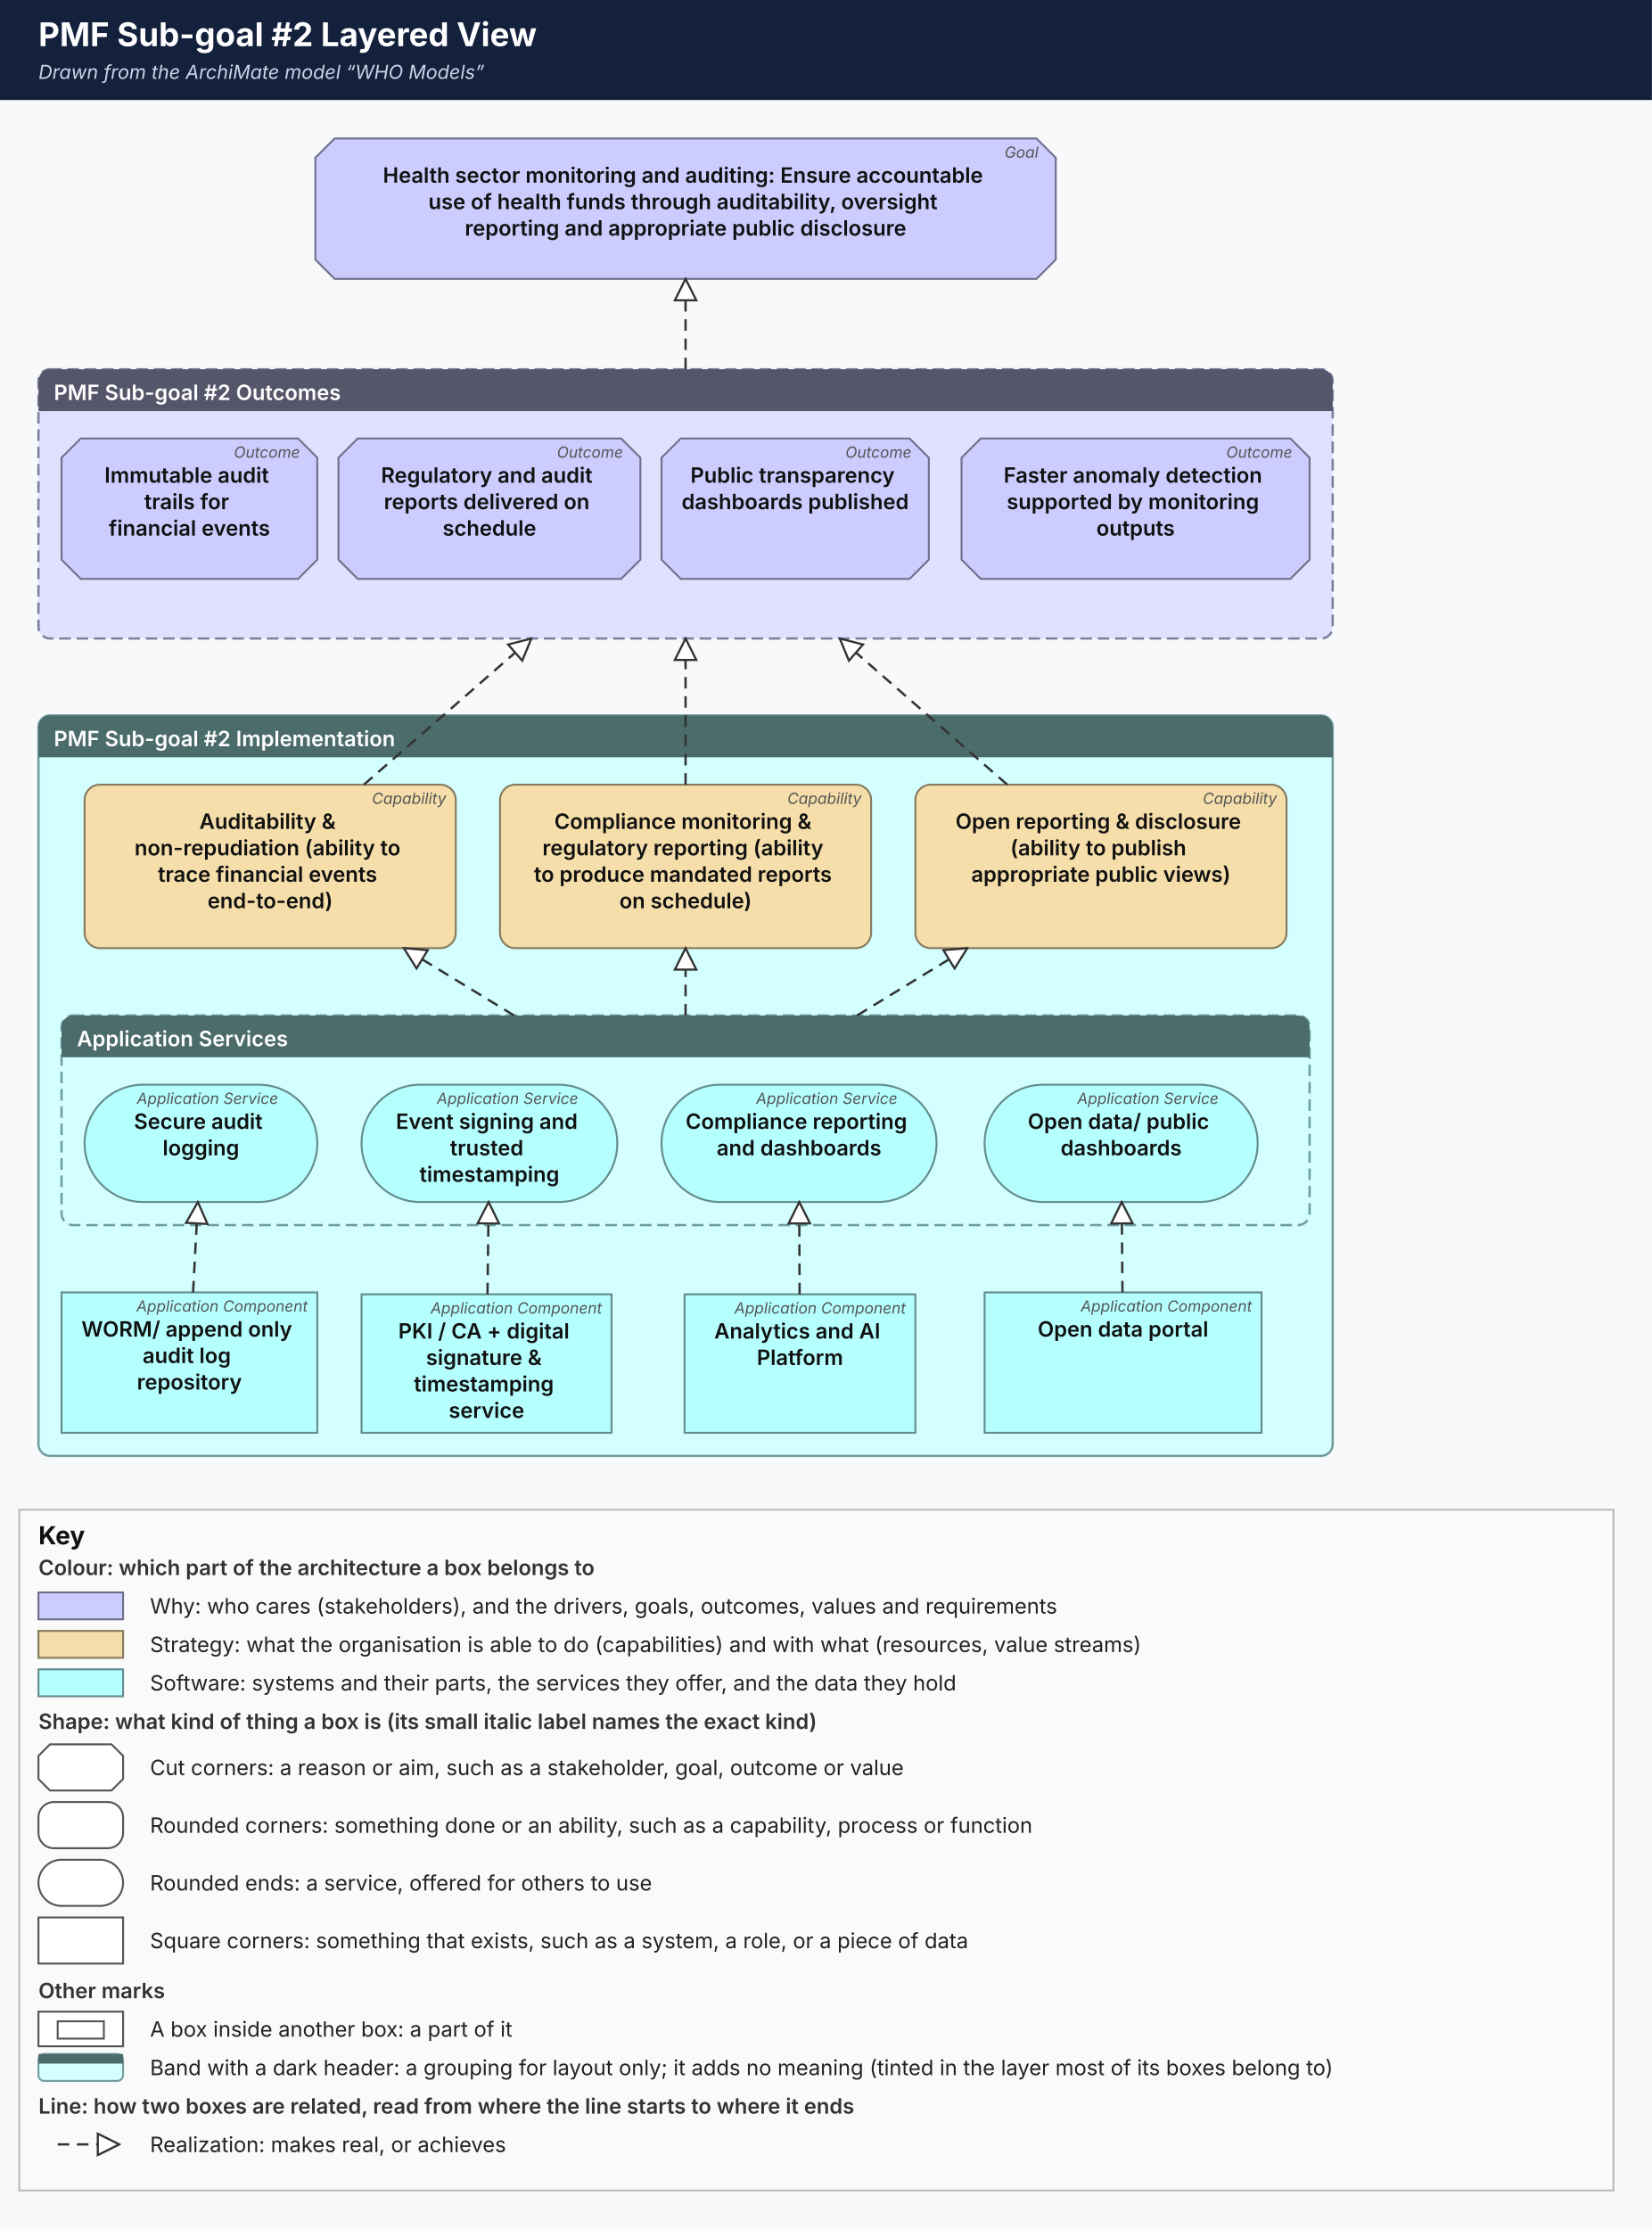
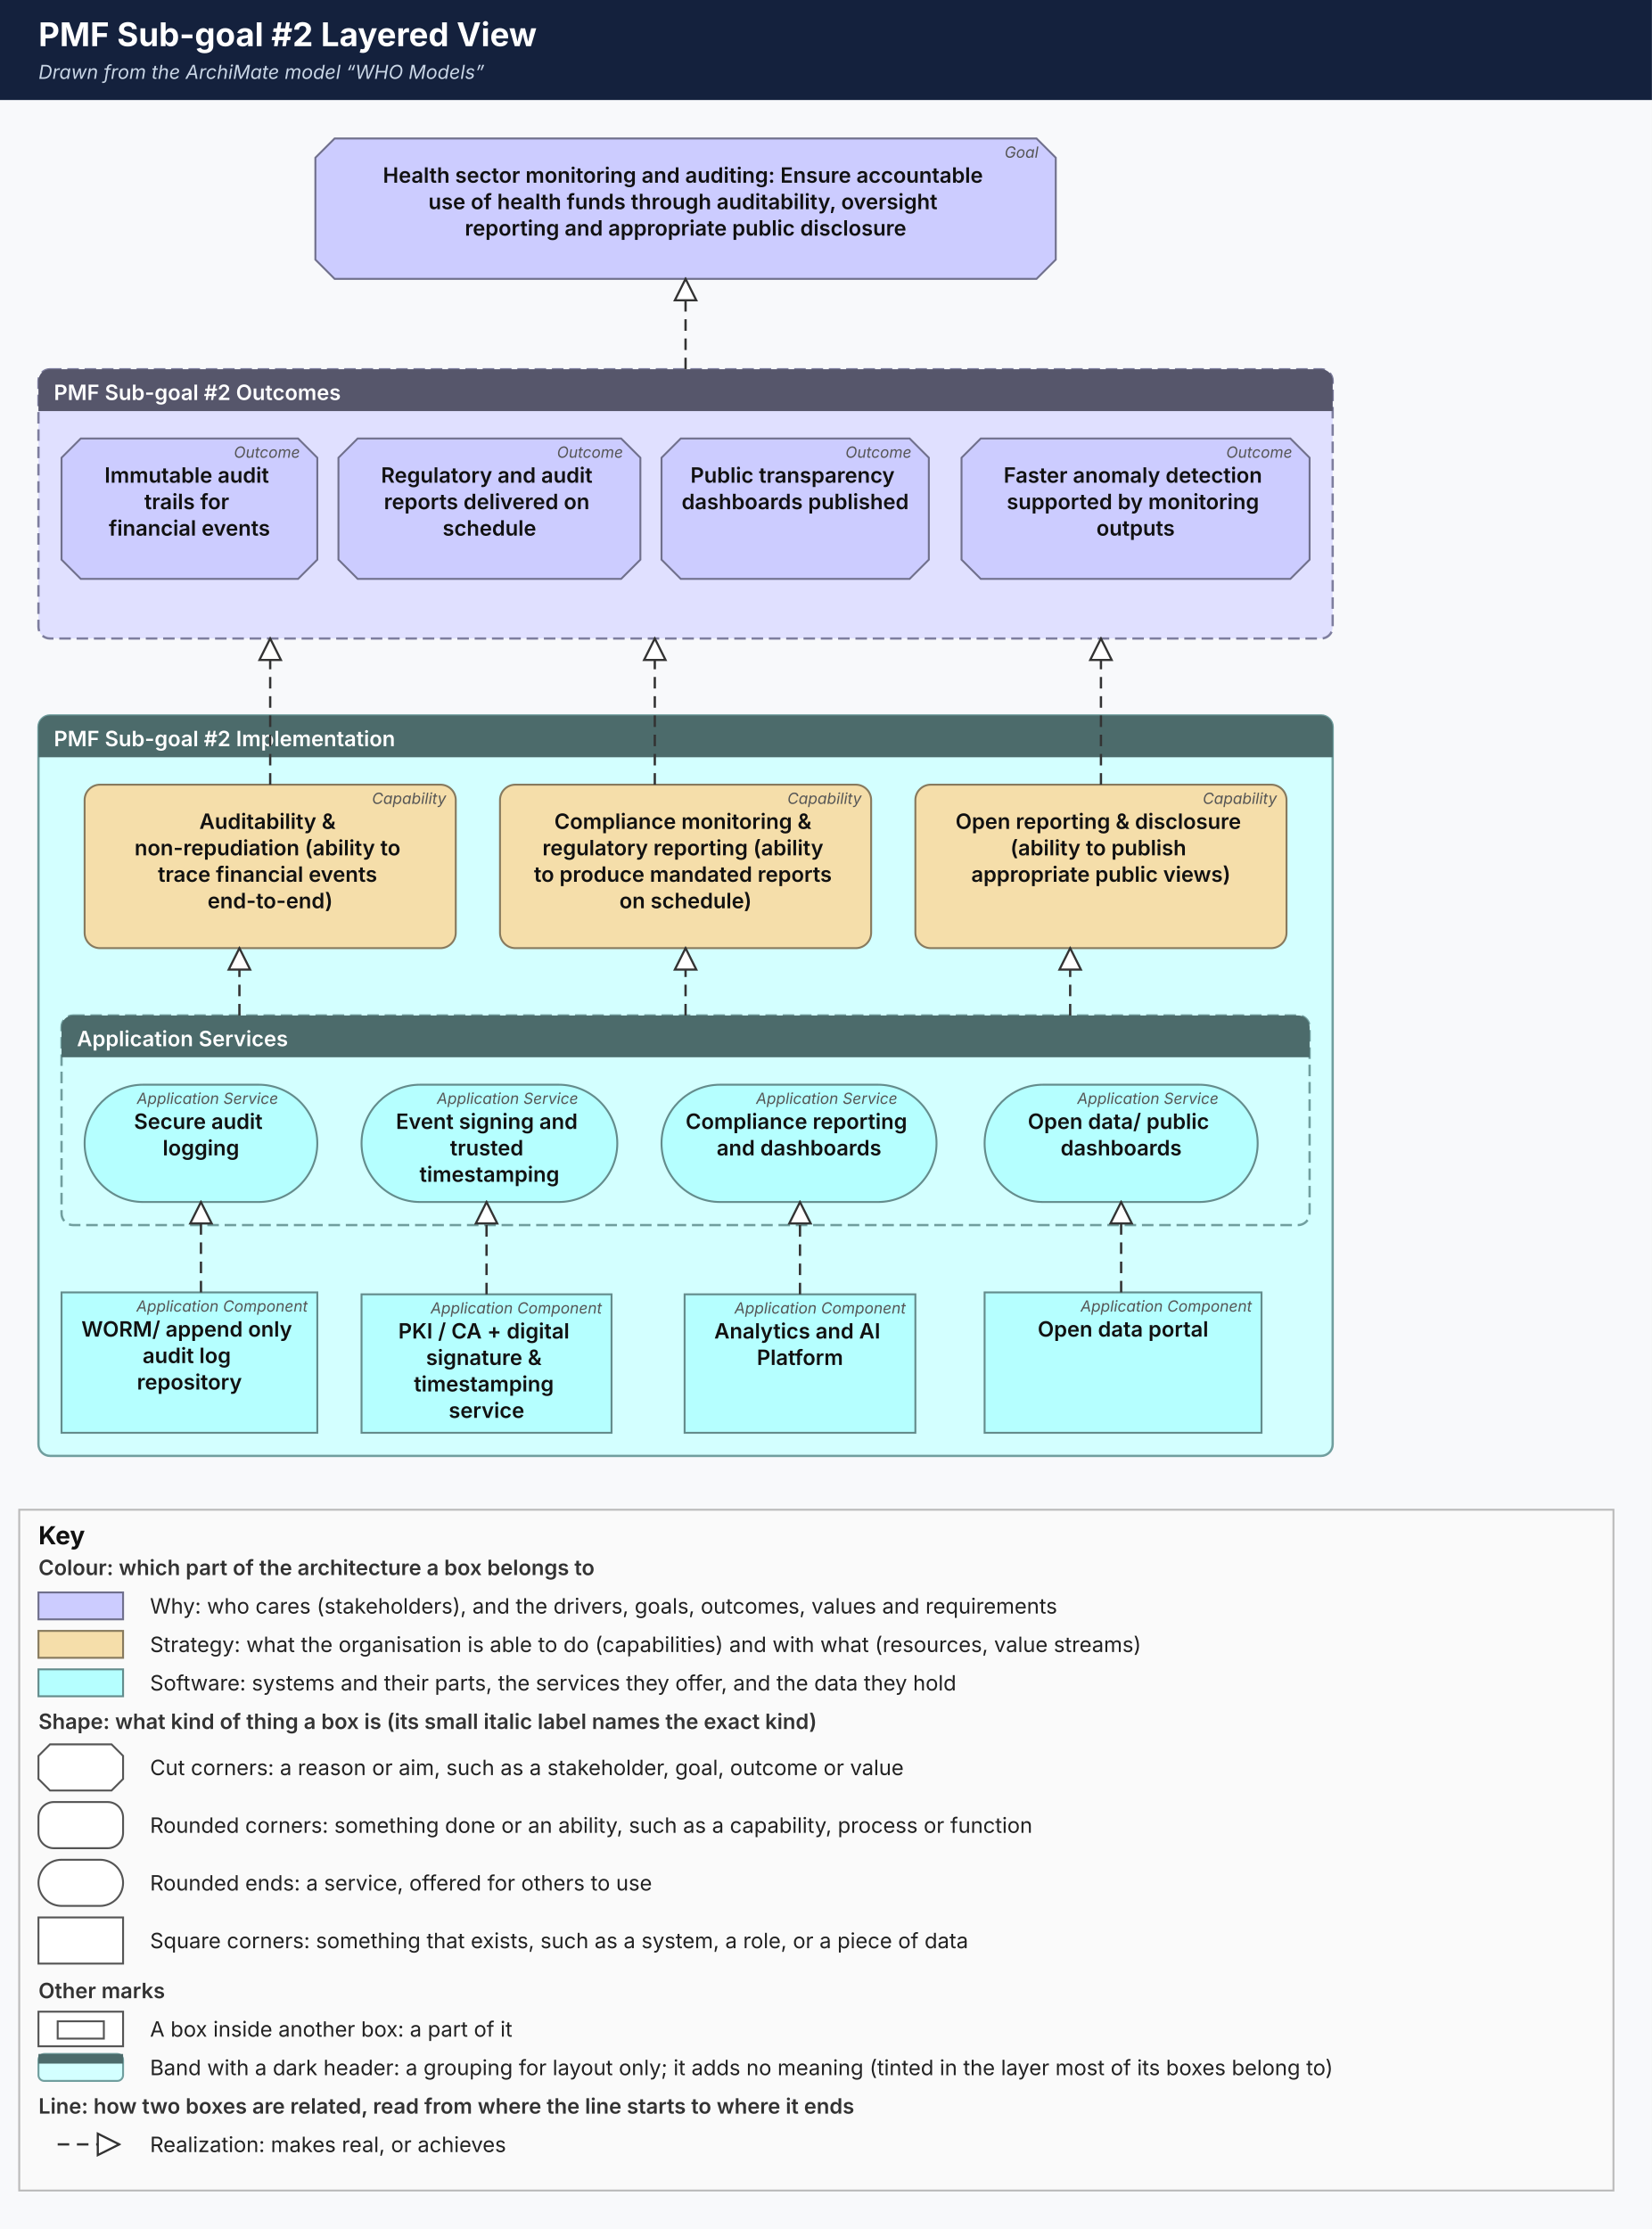
<svg xmlns="http://www.w3.org/2000/svg" viewBox="62 -14 859 1159" width="859" height="1159" role="img" aria-labelledby="av-title">
  <style>
.av-name{font:600 11px Inter, "Segoe UI", system-ui, -apple-system, Helvetica, Arial, sans-serif;fill:#111}
.av-type{font:italic 8px Inter, "Segoe UI", system-ui, -apple-system, Helvetica, Arial, sans-serif;fill:#555}
.av-group{font:600 11px Inter, "Segoe UI", system-ui, -apple-system, Helvetica, Arial, sans-serif;fill:#333}
.av-note{font:10px Inter, "Segoe UI", system-ui, -apple-system, Helvetica, Arial, sans-serif;fill:#222}
.av-key{font:11px Inter, "Segoe UI", system-ui, -apple-system, Helvetica, Arial, sans-serif;fill:#222}
.av-keyh{font:600 11px Inter, "Segoe UI", system-ui, -apple-system, Helvetica, Arial, sans-serif;fill:#333}
.av-keyt{font:700 13px Inter, "Segoe UI", system-ui, -apple-system, Helvetica, Arial, sans-serif;fill:#111}
.av-rel{font:9px Inter, "Segoe UI", system-ui, -apple-system, Helvetica, Arial, sans-serif;fill:#333;paint-order:stroke;stroke:#fff;stroke-width:3px}
a:hover rect,a:hover polygon,a:focus rect,a:focus polygon{stroke:#06c;stroke-width:2.5}
</style>
  <defs>
    <marker id="arrow-open" viewBox="0 0 12 12" refX="11" refY="6" markerWidth="11" markerHeight="11" orient="auto-start-reverse" markerUnits="userSpaceOnUse">
      <path d="M1 1 L11 6 L1 11" fill="none" stroke="#333" stroke-width="1.3" />
    </marker>
    <marker id="arrow-filled" viewBox="0 0 12 12" refX="11" refY="6" markerWidth="11" markerHeight="11" orient="auto-start-reverse" markerUnits="userSpaceOnUse">
      <path d="M1 1 L11 6 L1 11 Z" fill="#333" />
    </marker>
    <marker id="arrow-small" viewBox="0 0 10 10" refX="9" refY="5" markerWidth="8" markerHeight="8" orient="auto-start-reverse" markerUnits="userSpaceOnUse">
      <path d="M1 1 L9 5 L1 9" fill="none" stroke="#333" stroke-width="1.2" />
    </marker>
    <marker id="triangle-hollow" viewBox="0 0 14 14" refX="13" refY="7" markerWidth="13" markerHeight="13" orient="auto-start-reverse" markerUnits="userSpaceOnUse">
      <path d="M1 1 L13 7 L1 13 Z" fill="#fff" stroke="#333" stroke-width="1.2" />
    </marker>
    <marker id="diamond-filled" viewBox="0 0 16 10" refX="1" refY="5" markerWidth="16" markerHeight="10" orient="auto-start-reverse" markerUnits="userSpaceOnUse">
      <path d="M1 5 L8 1 L15 5 L8 9 Z" fill="#333" />
    </marker>
    <marker id="diamond-hollow" viewBox="0 0 16 10" refX="1" refY="5" markerWidth="16" markerHeight="10" orient="auto-start-reverse" markerUnits="userSpaceOnUse">
      <path d="M1 5 L8 1 L15 5 L8 9 Z" fill="#fff" stroke="#333" stroke-width="1.2" />
    </marker>
    <marker id="dot" viewBox="0 0 8 8" refX="4" refY="4" markerWidth="7" markerHeight="7" orient="auto" markerUnits="userSpaceOnUse">
      <circle cx="4" cy="4" r="3.2" fill="#333" />
    </marker>
    <pattern id="missing" width="8" height="8" patternUnits="userSpaceOnUse" patternTransform="rotate(45)">
      <rect width="8" height="8" fill="#fff" />
      <line x1="0" y1="0" x2="0" y2="8" stroke="#d33" stroke-width="2" />
    </pattern>
  </defs>
  <rect x="62" y="-14" width="859" height="1159" fill="#f8f9fb" />
  <rect x="62" y="-14" width="859" height="52" fill="#14213d" />
  <text x="82" y="10" style="font:700 17px Inter, &quot;Segoe UI&quot;, system-ui, -apple-system, Helvetica, Arial, sans-serif;fill:#fff">PMF Sub-goal #2 Layered View</text>
  <text x="82" y="27" style="font:italic 10px Inter, &quot;Segoe UI&quot;, system-ui, -apple-system, Helvetica, Arial, sans-serif;fill:#c9d6e6">Drawn from the ArchiMate model “WHO Models”</text>
  <a href="../../../en/dpi-h-ra/archimate/0.2.0-draft.3/element/health-sector-monitoring-and-auditing-ensure-accountable-use/" target="_top">
    <polygon points="236,58 601,58 611,68 611,121 601,131 236,131 226,121 226,68" fill="#ccccff" stroke="#70708c" stroke-width="1" />
    <text class="av-type" x="602" y="68" text-anchor="end">Goal</text>
    <text class="av-name" x="418.5" y="81" text-anchor="middle">
      <tspan x="418.5" dy="0">Health sector monitoring and auditing: Ensure accountable</tspan>
      <tspan x="418.5" dy="13.75">use of health funds through auditability, oversight</tspan>
      <tspan x="418.5" dy="13.75">reporting and appropriate public disclosure</tspan>
    </text>
  </a>
  <a href="../../../en/dpi-h-ra/archimate/0.2.0-draft.3/element/pmf-sub-goal-2-outcomes/" target="_top">
    <rect x="82" y="178" width="673" height="140" rx="6" fill="#e0e0ff" stroke="#7e7e9e" stroke-width="1.2" stroke-dasharray="6 3" />
    <path d="M82 184 a6 6 0 0 1 6 -6 h661 a6 6 0 0 1 6 6 v15.75 h-673 z" fill="#56566b" />
    <text class="av-group" x="90" y="194" style="fill:#fff">PMF Sub-goal #2 Outcomes</text>
  </a>
  <a href="../../../en/dpi-h-ra/archimate/0.2.0-draft.3/element/immutable-audit-trails-for-financial-events/" target="_top">
    <polygon points="104,214 217,214 227,224 227,277 217,287 104,287 94,277 94,224" fill="#ccccff" stroke="#70708c" stroke-width="1" />
    <text class="av-type" x="218" y="224" text-anchor="end">Outcome</text>
    <text class="av-name" x="160.5" y="237" text-anchor="middle">
      <tspan x="160.5" dy="0">Immutable audit</tspan>
      <tspan x="160.5" dy="13.75">trails for</tspan>
      <tspan x="160.5" dy="13.75">financial events</tspan>
    </text>
  </a>
  <a href="../../../en/dpi-h-ra/archimate/0.2.0-draft.3/element/regulatory-and-audit-reports-delivered-on-schedule/" target="_top">
    <polygon points="248,214 385,214 395,224 395,277 385,287 248,287 238,277 238,224" fill="#ccccff" stroke="#70708c" stroke-width="1" />
    <text class="av-type" x="386" y="224" text-anchor="end">Outcome</text>
    <text class="av-name" x="316.5" y="237" text-anchor="middle">
      <tspan x="316.5" dy="0">Regulatory and audit</tspan>
      <tspan x="316.5" dy="13.75">reports delivered on</tspan>
      <tspan x="316.5" dy="13.75">schedule</tspan>
    </text>
  </a>
  <a href="../../../en/dpi-h-ra/archimate/0.2.0-draft.3/element/public-transparency-dashboards-published/" target="_top">
    <polygon points="416,214 535,214 545,224 545,277 535,287 416,287 406,277 406,224" fill="#ccccff" stroke="#70708c" stroke-width="1" />
    <text class="av-type" x="536" y="224" text-anchor="end">Outcome</text>
    <text class="av-name" x="475.5" y="237" text-anchor="middle">
      <tspan x="475.5" dy="0">Public transparency</tspan>
      <tspan x="475.5" dy="13.75">dashboards published</tspan>
    </text>
  </a>
  <a href="../../../en/dpi-h-ra/archimate/0.2.0-draft.3/element/faster-anomaly-detection-supported-by-monitoring-outputs/" target="_top">
    <polygon points="572,214 733,214 743,224 743,277 733,287 572,287 562,277 562,224" fill="#ccccff" stroke="#70708c" stroke-width="1" />
    <text class="av-type" x="734" y="224" text-anchor="end">Outcome</text>
    <text class="av-name" x="652.5" y="237" text-anchor="middle">
      <tspan x="652.5" dy="0">Faster anomaly detection</tspan>
      <tspan x="652.5" dy="13.75">supported by monitoring</tspan>
      <tspan x="652.5" dy="13.75">outputs</tspan>
    </text>
  </a>
  <g class="av-g">
    <rect x="82" y="358" width="673" height="385" rx="6" fill="#d3ffff" stroke="#709e9e" stroke-width="1.2" />
    <path d="M82 364 a6 6 0 0 1 6 -6 h661 a6 6 0 0 1 6 6 v15.75 h-673 z" fill="#4c6b6b" />
    <text class="av-group" x="90" y="374" style="fill:#fff">PMF Sub-goal #2 Implementation</text>
  </g>
  <a href="../../../en/dpi-h-ra/archimate/0.2.0-draft.3/element/auditability-non-repudiation-ability-to-trace-financial/" target="_top">
    <rect x="106" y="394" width="193" height="85" rx="8" fill="#f5deaa" stroke="#877a5e" stroke-width="1" />
    <text class="av-type" x="294" y="404" text-anchor="end">Capability</text>
    <text class="av-name" x="202.5" y="417" text-anchor="middle">
      <tspan x="202.5" dy="0">Auditability &amp;</tspan>
      <tspan x="202.5" dy="13.75">non-repudiation (ability to</tspan>
      <tspan x="202.5" dy="13.75">trace financial events</tspan>
      <tspan x="202.5" dy="13.75">end-to-end)</tspan>
    </text>
  </a>
  <a href="../../../en/dpi-h-ra/archimate/0.2.0-draft.3/element/compliance-monitoring-regulatory-reporting-ability-to/" target="_top">
    <rect x="322" y="394" width="193" height="85" rx="8" fill="#f5deaa" stroke="#877a5e" stroke-width="1" />
    <text class="av-type" x="510" y="404" text-anchor="end">Capability</text>
    <text class="av-name" x="418.5" y="417" text-anchor="middle">
      <tspan x="418.5" dy="0">Compliance monitoring &amp;</tspan>
      <tspan x="418.5" dy="13.75">regulatory reporting (ability</tspan>
      <tspan x="418.5" dy="13.75">to produce mandated reports</tspan>
      <tspan x="418.5" dy="13.75">on schedule)</tspan>
    </text>
  </a>
  <a href="../../../en/dpi-h-ra/archimate/0.2.0-draft.3/element/open-reporting-disclosure-ability-to-publish-appropriate/" target="_top">
    <rect x="538" y="394" width="193" height="85" rx="8" fill="#f5deaa" stroke="#877a5e" stroke-width="1" />
    <text class="av-type" x="726" y="404" text-anchor="end">Capability</text>
    <text class="av-name" x="634.5" y="417" text-anchor="middle">
      <tspan x="634.5" dy="0">Open reporting &amp; disclosure</tspan>
      <tspan x="634.5" dy="13.75">(ability to publish</tspan>
      <tspan x="634.5" dy="13.75">appropriate public views)</tspan>
    </text>
  </a>
  <a href="../../../en/dpi-h-ra/archimate/0.2.0-draft.3/element/application-service/" target="_top">
    <rect x="347" y="533" width="120" height="55" rx="27.5" fill="#b5ffff" stroke="#648c8c" stroke-width="1" />
    <text class="av-type" x="448.667" y="543" text-anchor="end">Application Service</text>
    <text class="av-name" x="407" y="556" text-anchor="middle">
      <tspan x="407" dy="0">Application</tspan>
      <tspan x="407" dy="13.75">Service</tspan>
    </text>
  </a>
  <a href="../../../en/dpi-h-ra/archimate/0.2.0-draft.3/element/application-services-f244/" target="_top">
    <rect x="94" y="514" width="649" height="109" rx="6" fill="#d3ffff" stroke="#709e9e" stroke-width="1.2" stroke-dasharray="6 3" />
    <path d="M94 520 a6 6 0 0 1 6 -6 h637 a6 6 0 0 1 6 6 v15.75 h-649 z" fill="#4c6b6b" />
    <text class="av-group" x="102" y="530" style="fill:#fff">Application Services</text>
  </a>
  <a href="../../../en/dpi-h-ra/archimate/0.2.0-draft.3/element/secure-audit-logging/" target="_top">
    <rect x="106" y="550" width="121" height="61" rx="30.5" fill="#b5ffff" stroke="#648c8c" stroke-width="1" />
    <text class="av-type" x="206.667" y="560" text-anchor="end">Application Service</text>
    <text class="av-name" x="166.5" y="573" text-anchor="middle">
      <tspan x="166.5" dy="0">Secure audit</tspan>
      <tspan x="166.5" dy="13.75">logging</tspan>
    </text>
  </a>
  <a href="../../../en/dpi-h-ra/archimate/0.2.0-draft.3/element/event-signing-and-trusted-timestamping/" target="_top">
    <rect x="250" y="550" width="133" height="61" rx="30.5" fill="#b5ffff" stroke="#648c8c" stroke-width="1" />
    <text class="av-type" x="362.667" y="560" text-anchor="end">Application Service</text>
    <text class="av-name" x="316.5" y="573" text-anchor="middle">
      <tspan x="316.5" dy="0">Event signing and</tspan>
      <tspan x="316.5" dy="13.75">trusted</tspan>
      <tspan x="316.5" dy="13.75">timestamping</tspan>
    </text>
  </a>
  <a href="../../../en/dpi-h-ra/archimate/0.2.0-draft.3/element/compliance-reporting-and-dashboards/" target="_top">
    <rect x="406" y="550" width="143" height="61" rx="30.5" fill="#b5ffff" stroke="#648c8c" stroke-width="1" />
    <text class="av-type" x="528.667" y="560" text-anchor="end">Application Service</text>
    <text class="av-name" x="477.5" y="573" text-anchor="middle">
      <tspan x="477.5" dy="0">Compliance reporting</tspan>
      <tspan x="477.5" dy="13.75">and dashboards</tspan>
    </text>
  </a>
  <a href="../../../en/dpi-h-ra/archimate/0.2.0-draft.3/element/open-data-public-dashboards/" target="_top">
    <rect x="574" y="550" width="142" height="61" rx="30.5" fill="#b5ffff" stroke="#648c8c" stroke-width="1" />
    <text class="av-type" x="695.667" y="560" text-anchor="end">Application Service</text>
    <text class="av-name" x="645" y="573" text-anchor="middle">
      <tspan x="645" dy="0">Open data/ public</tspan>
      <tspan x="645" dy="13.75">dashboards</tspan>
    </text>
  </a>
  <a href="../../../en/dpi-h-ra/archimate/0.2.0-draft.3/element/worm-append-only-audit-log-repository/" target="_top">
    <rect x="94" y="658" width="133" height="73" fill="#b5ffff" stroke="#648c8c" stroke-width="1" />
    <text class="av-type" x="222" y="668" text-anchor="end">Application Component</text>
    <text class="av-name" x="160.5" y="681" text-anchor="middle">
      <tspan x="160.5" dy="0">WORM/ append only</tspan>
      <tspan x="160.5" dy="13.75">audit log</tspan>
      <tspan x="160.5" dy="13.75">repository</tspan>
    </text>
  </a>
  <a href="../../../en/dpi-h-ra/archimate/0.2.0-draft.3/element/pki-ca-digital-signature-timestamping-service/" target="_top">
    <rect x="250" y="659" width="130" height="72" fill="#b5ffff" stroke="#648c8c" stroke-width="1" />
    <text class="av-type" x="375" y="669" text-anchor="end">Application Component</text>
    <text class="av-name" x="315" y="682" text-anchor="middle">
      <tspan x="315" dy="0">PKI / CA + digital</tspan>
      <tspan x="315" dy="13.75">signature &amp;</tspan>
      <tspan x="315" dy="13.75">timestamping</tspan>
      <tspan x="315" dy="13.75">service</tspan>
    </text>
  </a>
  <a href="../../../en/dpi-h-ra/archimate/0.2.0-draft.3/element/open-data-portal/" target="_top">
    <rect x="574" y="658" width="144" height="73" fill="#b5ffff" stroke="#648c8c" stroke-width="1" />
    <text class="av-type" x="713" y="668" text-anchor="end">Application Component</text>
    <text class="av-name" x="646" y="681" text-anchor="middle">
      <tspan x="646" dy="0">Open data portal</tspan>
    </text>
  </a>
  <a href="../../../en/dpi-h-ra/archimate/0.2.0-draft.3/element/analytics-and-ai-platform/" target="_top">
    <rect x="418" y="659" width="120" height="72" fill="#b5ffff" stroke="#648c8c" stroke-width="1" />
    <text class="av-type" x="533" y="669" text-anchor="end">Application Component</text>
    <text class="av-name" x="478" y="682" text-anchor="middle">
      <tspan x="478" dy="0">Analytics and AI</tspan>
      <tspan x="478" dy="13.75">Platform</tspan>
    </text>
  </a>
  <a href="../../../en/dpi-h-ra/archimate/0.2.0-draft.3/relationship/id-816c8ff7eb8947a2a01dea6dc67d3c77/" target="_top">
    <path d="M418.5 178 L418.5 131" fill="none" stroke="#333" stroke-width="1.2" stroke-dasharray="6 4" marker-end="url(#triangle-hollow)" />
    <path d="M418.5 178 L418.5 131" fill="none" stroke="transparent" stroke-width="8" />
  </a>
  <a href="../../../en/dpi-h-ra/archimate/0.2.0-draft.3/relationship/id-59ce066c2bc84195aa6bc5e2e05f06c6/" target="_top">
-     <path d="M251.2 394 L338.3 318" fill="none" stroke="#333" stroke-width="1.2" stroke-dasharray="6 4" marker-end="url(#triangle-hollow)" />
-     <path d="M251.2 394 L338.3 318" fill="none" stroke="transparent" stroke-width="8" />
+     <path d="M202.5 394 L202.5 318" fill="none" stroke="#333" stroke-width="1.2" stroke-dasharray="6 4" marker-end="url(#triangle-hollow)" />
+     <path d="M202.5 394 L202.5 318" fill="none" stroke="transparent" stroke-width="8" />
  </a>
  <a href="../../../en/dpi-h-ra/archimate/0.2.0-draft.3/relationship/id-805f5f57cd834ace91846fe47af68ad0/" target="_top">
-     <path d="M418.5 394 L418.5 318" fill="none" stroke="#333" stroke-width="1.2" stroke-dasharray="6 4" marker-end="url(#triangle-hollow)" />
-     <path d="M418.5 394 L418.5 318" fill="none" stroke="transparent" stroke-width="8" />
+     <path d="M402.5 394 L402.5 318" fill="none" stroke="#333" stroke-width="1.2" stroke-dasharray="6 4" marker-end="url(#triangle-hollow)" />
+     <path d="M402.5 394 L402.5 318" fill="none" stroke="transparent" stroke-width="8" />
  </a>
  <a href="../../../en/dpi-h-ra/archimate/0.2.0-draft.3/relationship/id-db2389ae5964454fa15d84f3708301e2/" target="_top">
-     <path d="M585.8 394 L498.7 318" fill="none" stroke="#333" stroke-width="1.2" stroke-dasharray="6 4" marker-end="url(#triangle-hollow)" />
-     <path d="M585.8 394 L498.7 318" fill="none" stroke="transparent" stroke-width="8" />
+     <path d="M634.5 394 L634.5 318" fill="none" stroke="#333" stroke-width="1.2" stroke-dasharray="6 4" marker-end="url(#triangle-hollow)" />
+     <path d="M634.5 394 L634.5 318" fill="none" stroke="transparent" stroke-width="8" />
  </a>
  <a href="../../../en/dpi-h-ra/archimate/0.2.0-draft.3/relationship/id-b3c4d0d3d20345a4b17b5accdbff8c88/" target="_top">
-     <path d="M329.3 514 L272 479" fill="none" stroke="#333" stroke-width="1.2" stroke-dasharray="6 4" marker-end="url(#triangle-hollow)" />
-     <path d="M329.3 514 L272 479" fill="none" stroke="transparent" stroke-width="8" />
+     <path d="M186.5 514 L186.5 479" fill="none" stroke="#333" stroke-width="1.2" stroke-dasharray="6 4" marker-end="url(#triangle-hollow)" />
+     <path d="M186.5 514 L186.5 479" fill="none" stroke="transparent" stroke-width="8" />
  </a>
  <a href="../../../en/dpi-h-ra/archimate/0.2.0-draft.3/relationship/id-481e8ab6e45b46ec8043ee61702fb95c/" target="_top">
    <path d="M418.5 514 L418.5 479" fill="none" stroke="#333" stroke-width="1.2" stroke-dasharray="6 4" marker-end="url(#triangle-hollow)" />
    <path d="M418.5 514 L418.5 479" fill="none" stroke="transparent" stroke-width="8" />
  </a>
  <a href="../../../en/dpi-h-ra/archimate/0.2.0-draft.3/relationship/id-5a8e89c44ff747e8b042bec2219774d3/" target="_top">
-     <path d="M507.7 514 L565 479" fill="none" stroke="#333" stroke-width="1.2" stroke-dasharray="6 4" marker-end="url(#triangle-hollow)" />
-     <path d="M507.7 514 L565 479" fill="none" stroke="transparent" stroke-width="8" />
+     <path d="M618.5 514 L618.5 479" fill="none" stroke="#333" stroke-width="1.2" stroke-dasharray="6 4" marker-end="url(#triangle-hollow)" />
+     <path d="M618.5 514 L618.5 479" fill="none" stroke="transparent" stroke-width="8" />
  </a>
  <a href="../../../en/dpi-h-ra/archimate/0.2.0-draft.3/relationship/id-fe2242a181a5483195ade9e388939a0a/" target="_top">
-     <path d="M162.4 658 L164.9 611" fill="none" stroke="#333" stroke-width="1.2" stroke-dasharray="6 4" marker-end="url(#triangle-hollow)" />
-     <path d="M162.4 658 L164.9 611" fill="none" stroke="transparent" stroke-width="8" />
+     <path d="M166.5 658 L166.5 611" fill="none" stroke="#333" stroke-width="1.2" stroke-dasharray="6 4" marker-end="url(#triangle-hollow)" />
+     <path d="M166.5 658 L166.5 611" fill="none" stroke="transparent" stroke-width="8" />
  </a>
  <a href="../../../en/dpi-h-ra/archimate/0.2.0-draft.3/relationship/id-19b745fcdaab4ca3871bf9411a723515/" target="_top">
-     <path d="M315.5 659 L316.1 611" fill="none" stroke="#333" stroke-width="1.2" stroke-dasharray="6 4" marker-end="url(#triangle-hollow)" />
-     <path d="M315.5 659 L316.1 611" fill="none" stroke="transparent" stroke-width="8" />
+     <path d="M315 659 L315 611" fill="none" stroke="#333" stroke-width="1.2" stroke-dasharray="6 4" marker-end="url(#triangle-hollow)" />
+     <path d="M315 659 L315 611" fill="none" stroke="transparent" stroke-width="8" />
  </a>
  <a href="../../../en/dpi-h-ra/archimate/0.2.0-draft.3/relationship/id-430949d45ee84756b86d4cd513fbaf48/" target="_top">
-     <path d="M645.7 658 L645.3 611" fill="none" stroke="#333" stroke-width="1.2" stroke-dasharray="6 4" marker-end="url(#triangle-hollow)" />
-     <path d="M645.7 658 L645.3 611" fill="none" stroke="transparent" stroke-width="8" />
+     <path d="M645 658 L645 611" fill="none" stroke="#333" stroke-width="1.2" stroke-dasharray="6 4" marker-end="url(#triangle-hollow)" />
+     <path d="M645 658 L645 611" fill="none" stroke="transparent" stroke-width="8" />
  </a>
  <a href="../../../en/dpi-h-ra/archimate/0.2.0-draft.3/relationship/id-ee53acb80e7544229b264ff147322bf7/" target="_top">
-     <path d="M477.8 659 L477.6 611" fill="none" stroke="#333" stroke-width="1.2" stroke-dasharray="6 4" marker-end="url(#triangle-hollow)" />
-     <path d="M477.8 659 L477.6 611" fill="none" stroke="transparent" stroke-width="8" />
+     <path d="M478 659 L478 611" fill="none" stroke="#333" stroke-width="1.2" stroke-dasharray="6 4" marker-end="url(#triangle-hollow)" />
+     <path d="M478 659 L478 611" fill="none" stroke="transparent" stroke-width="8" />
  </a>
  <g class="av-legend">
    <rect x="72" y="771" width="829" height="354" fill="#fafafa" stroke="#bbb" />
    <text class="av-keyt" x="82" y="789">Key</text>
    <text class="av-keyh" x="82" y="805">Colour: which part of the architecture a box belongs to</text>
    <rect x="82" y="814" width="44" height="14" fill="#ccccff" stroke="#70708c" />
    <text class="av-key" x="140" y="825">Why: who cares (stakeholders), and the drivers, goals, outcomes, values and requirements</text>
    <rect x="82" y="834" width="44" height="14" fill="#f5deaa" stroke="#877a5e" />
    <text class="av-key" x="140" y="845">Strategy: what the organisation is able to do (capabilities) and with what (resources, value streams)</text>
    <rect x="82" y="854" width="44" height="14" fill="#b5ffff" stroke="#648c8c" />
    <text class="av-key" x="140" y="865">Software: systems and their parts, the services they offer, and the data they hold</text>
    <text class="av-keyh" x="82" y="885">Shape: what kind of thing a box is (its small italic label names the exact kind)</text>
    <polygon points="88,893 120,893 126,899 126,911 120,917 88,917 82,911 82,899" fill="#fff" stroke="#555" />
    <text class="av-key" x="140" y="909">Cut corners: a reason or aim, such as a stakeholder, goal, outcome or value</text>
    <rect x="82" y="923" width="44" height="24" rx="8" fill="#fff" stroke="#555" />
    <text class="av-key" x="140" y="939">Rounded corners: something done or an ability, such as a capability, process or function</text>
    <rect x="82" y="953" width="44" height="24" rx="12" fill="#fff" stroke="#555" />
    <text class="av-key" x="140" y="969">Rounded ends: a service, offered for others to use</text>
    <rect x="82" y="983" width="44" height="24" fill="#fff" stroke="#555" />
    <text class="av-key" x="140" y="999">Square corners: something that exists, such as a system, a role, or a piece of data</text>
    <text class="av-keyh" x="82" y="1025">Other marks</text>
    <rect x="82" y="1032" width="44" height="18" fill="#fff" stroke="#555" />
    <rect x="92" y="1037" width="24" height="9" fill="#fff" stroke="#555" />
    <text class="av-key" x="140" y="1045">A box inside another box: a part of it</text>
    <rect x="82" y="1054" width="44" height="14" rx="3" fill="#d3ffff" stroke="#709e9e" />
    <rect x="82" y="1054" width="44" height="5" fill="#4c6b6b" />
    <text class="av-key" x="140" y="1065">Band with a dark header: a grouping for layout only; it adds no meaning (tinted in the layer most of its boxes belong to)</text>
    <text class="av-keyh" x="82" y="1085">Line: how two boxes are related, read from where the line starts to where it ends</text>
    <path d="M92 1101 L124 1101" fill="none" stroke="#333" stroke-width="1.2" stroke-dasharray="6 4" marker-end="url(#triangle-hollow)" />
    <text class="av-key" x="140" y="1105">Realization: makes real, or achieves</text>
  </g>
</svg>
